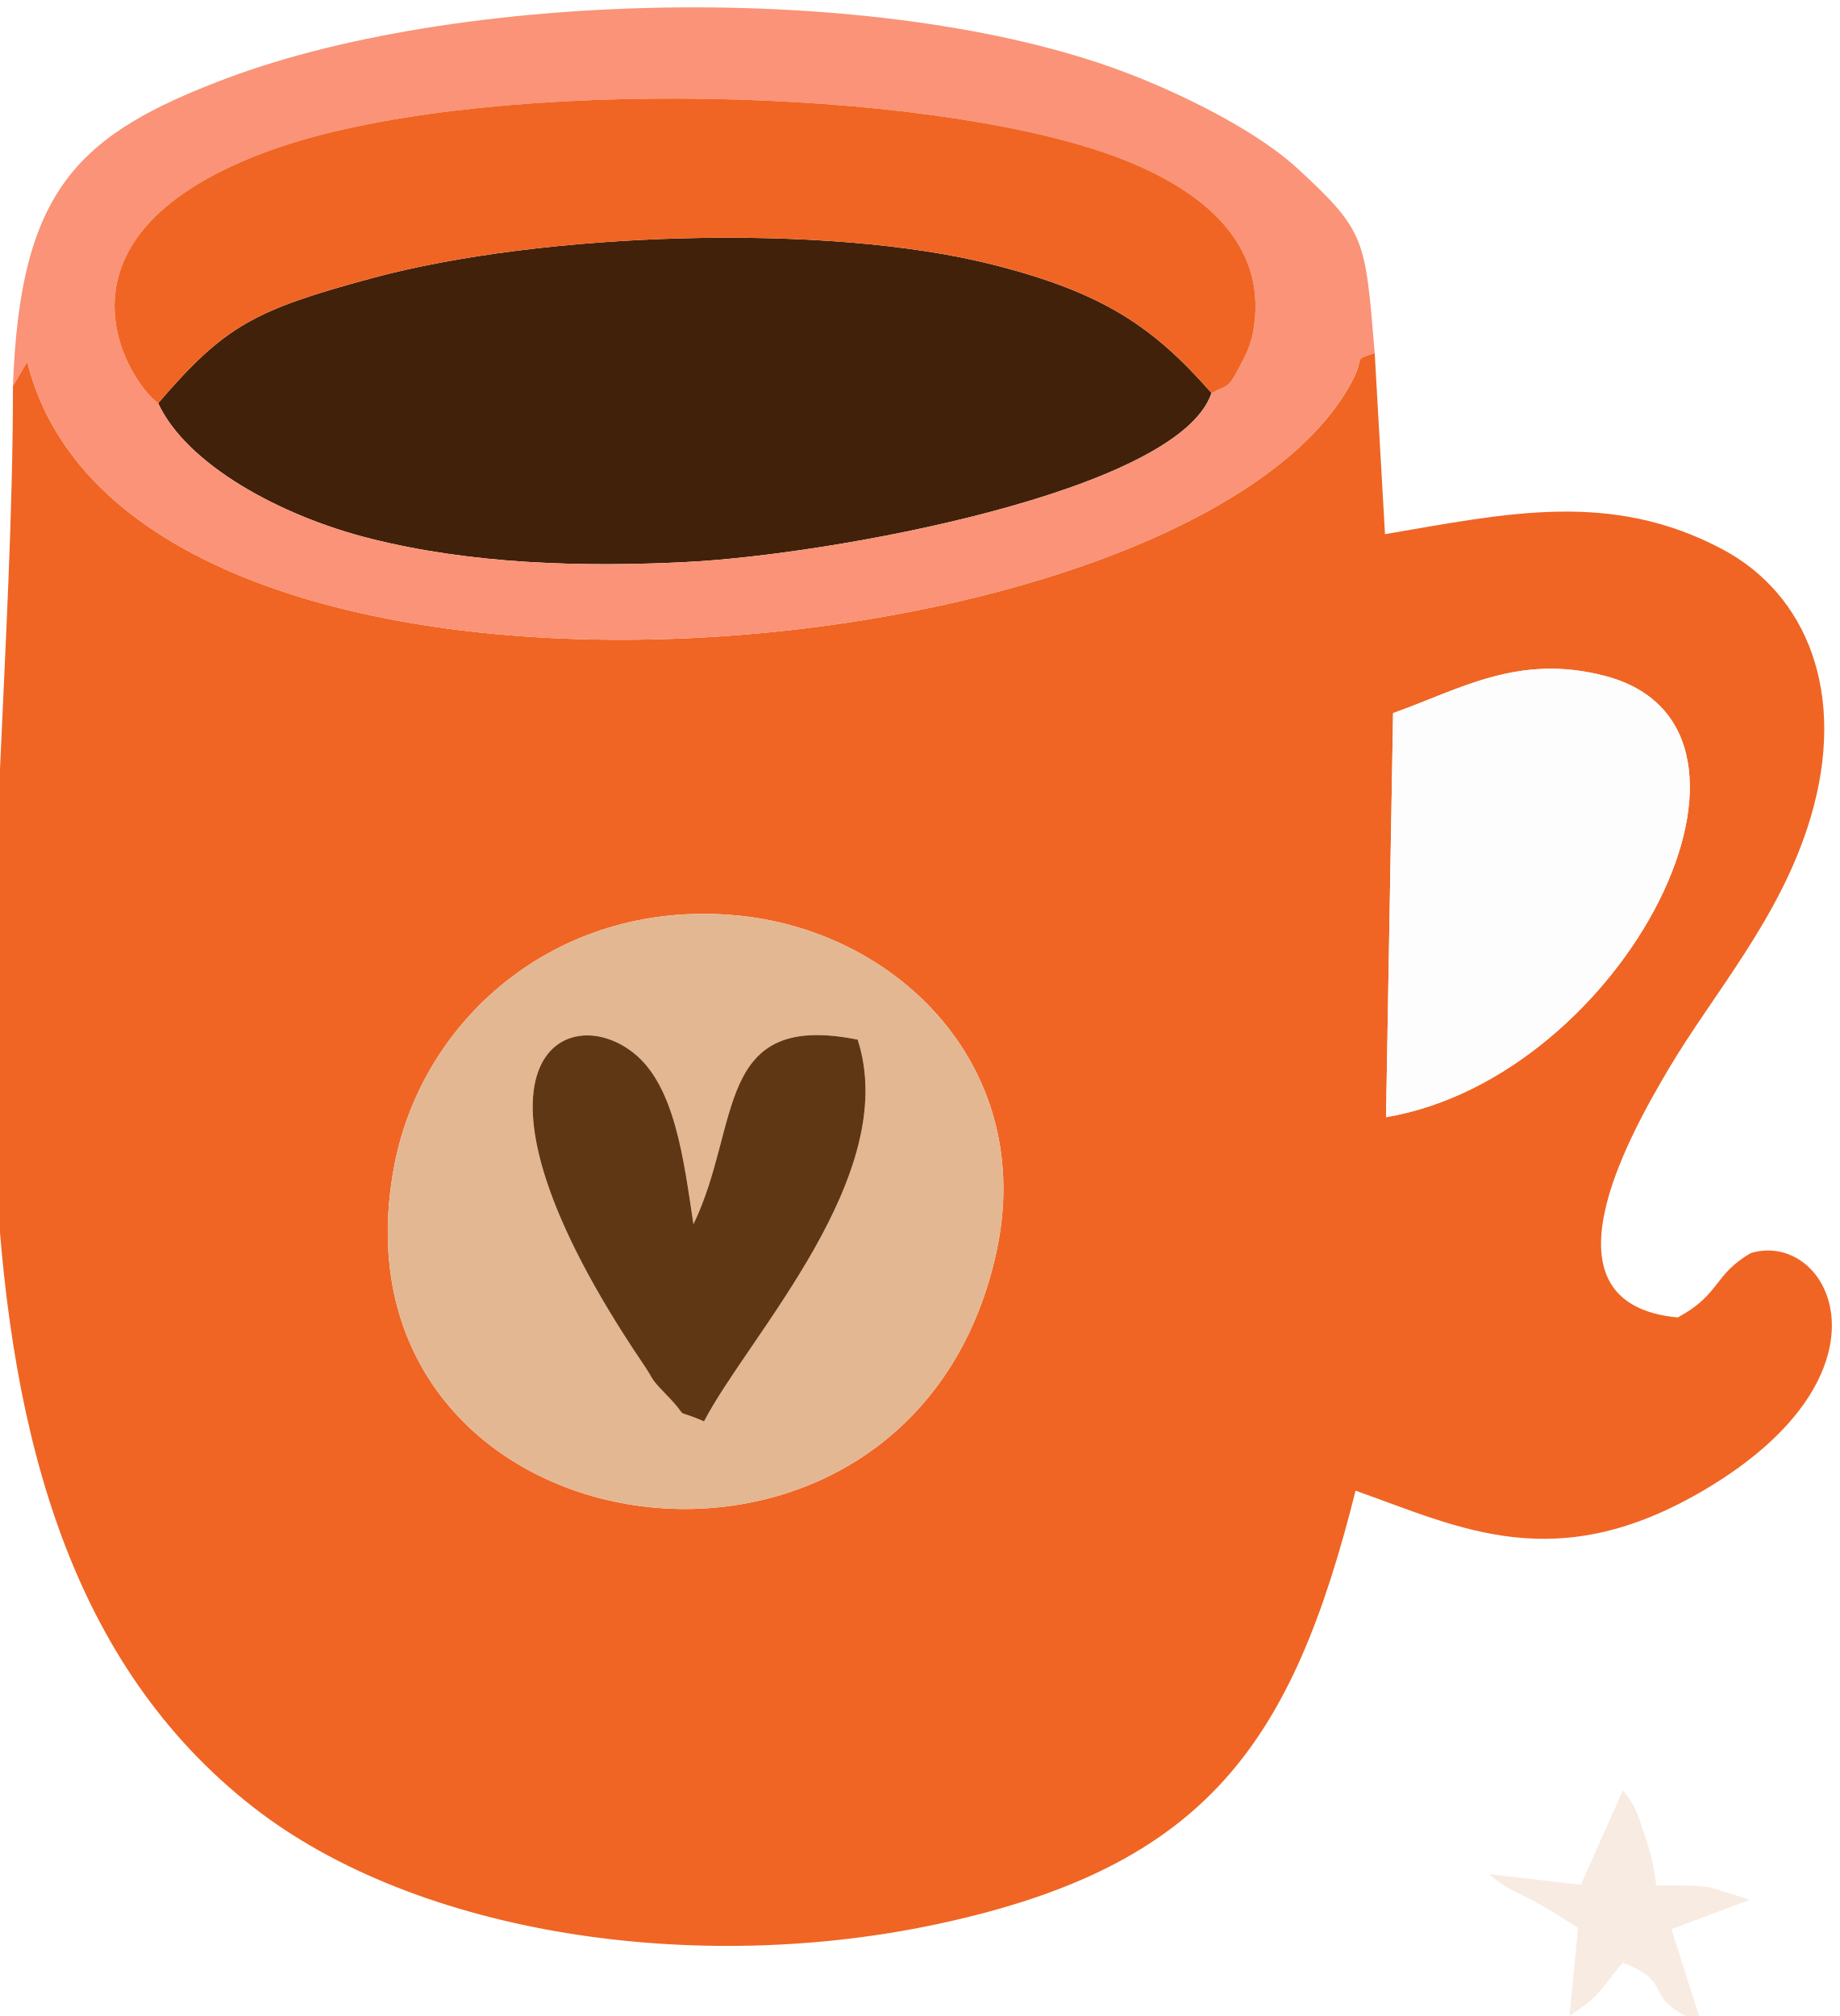
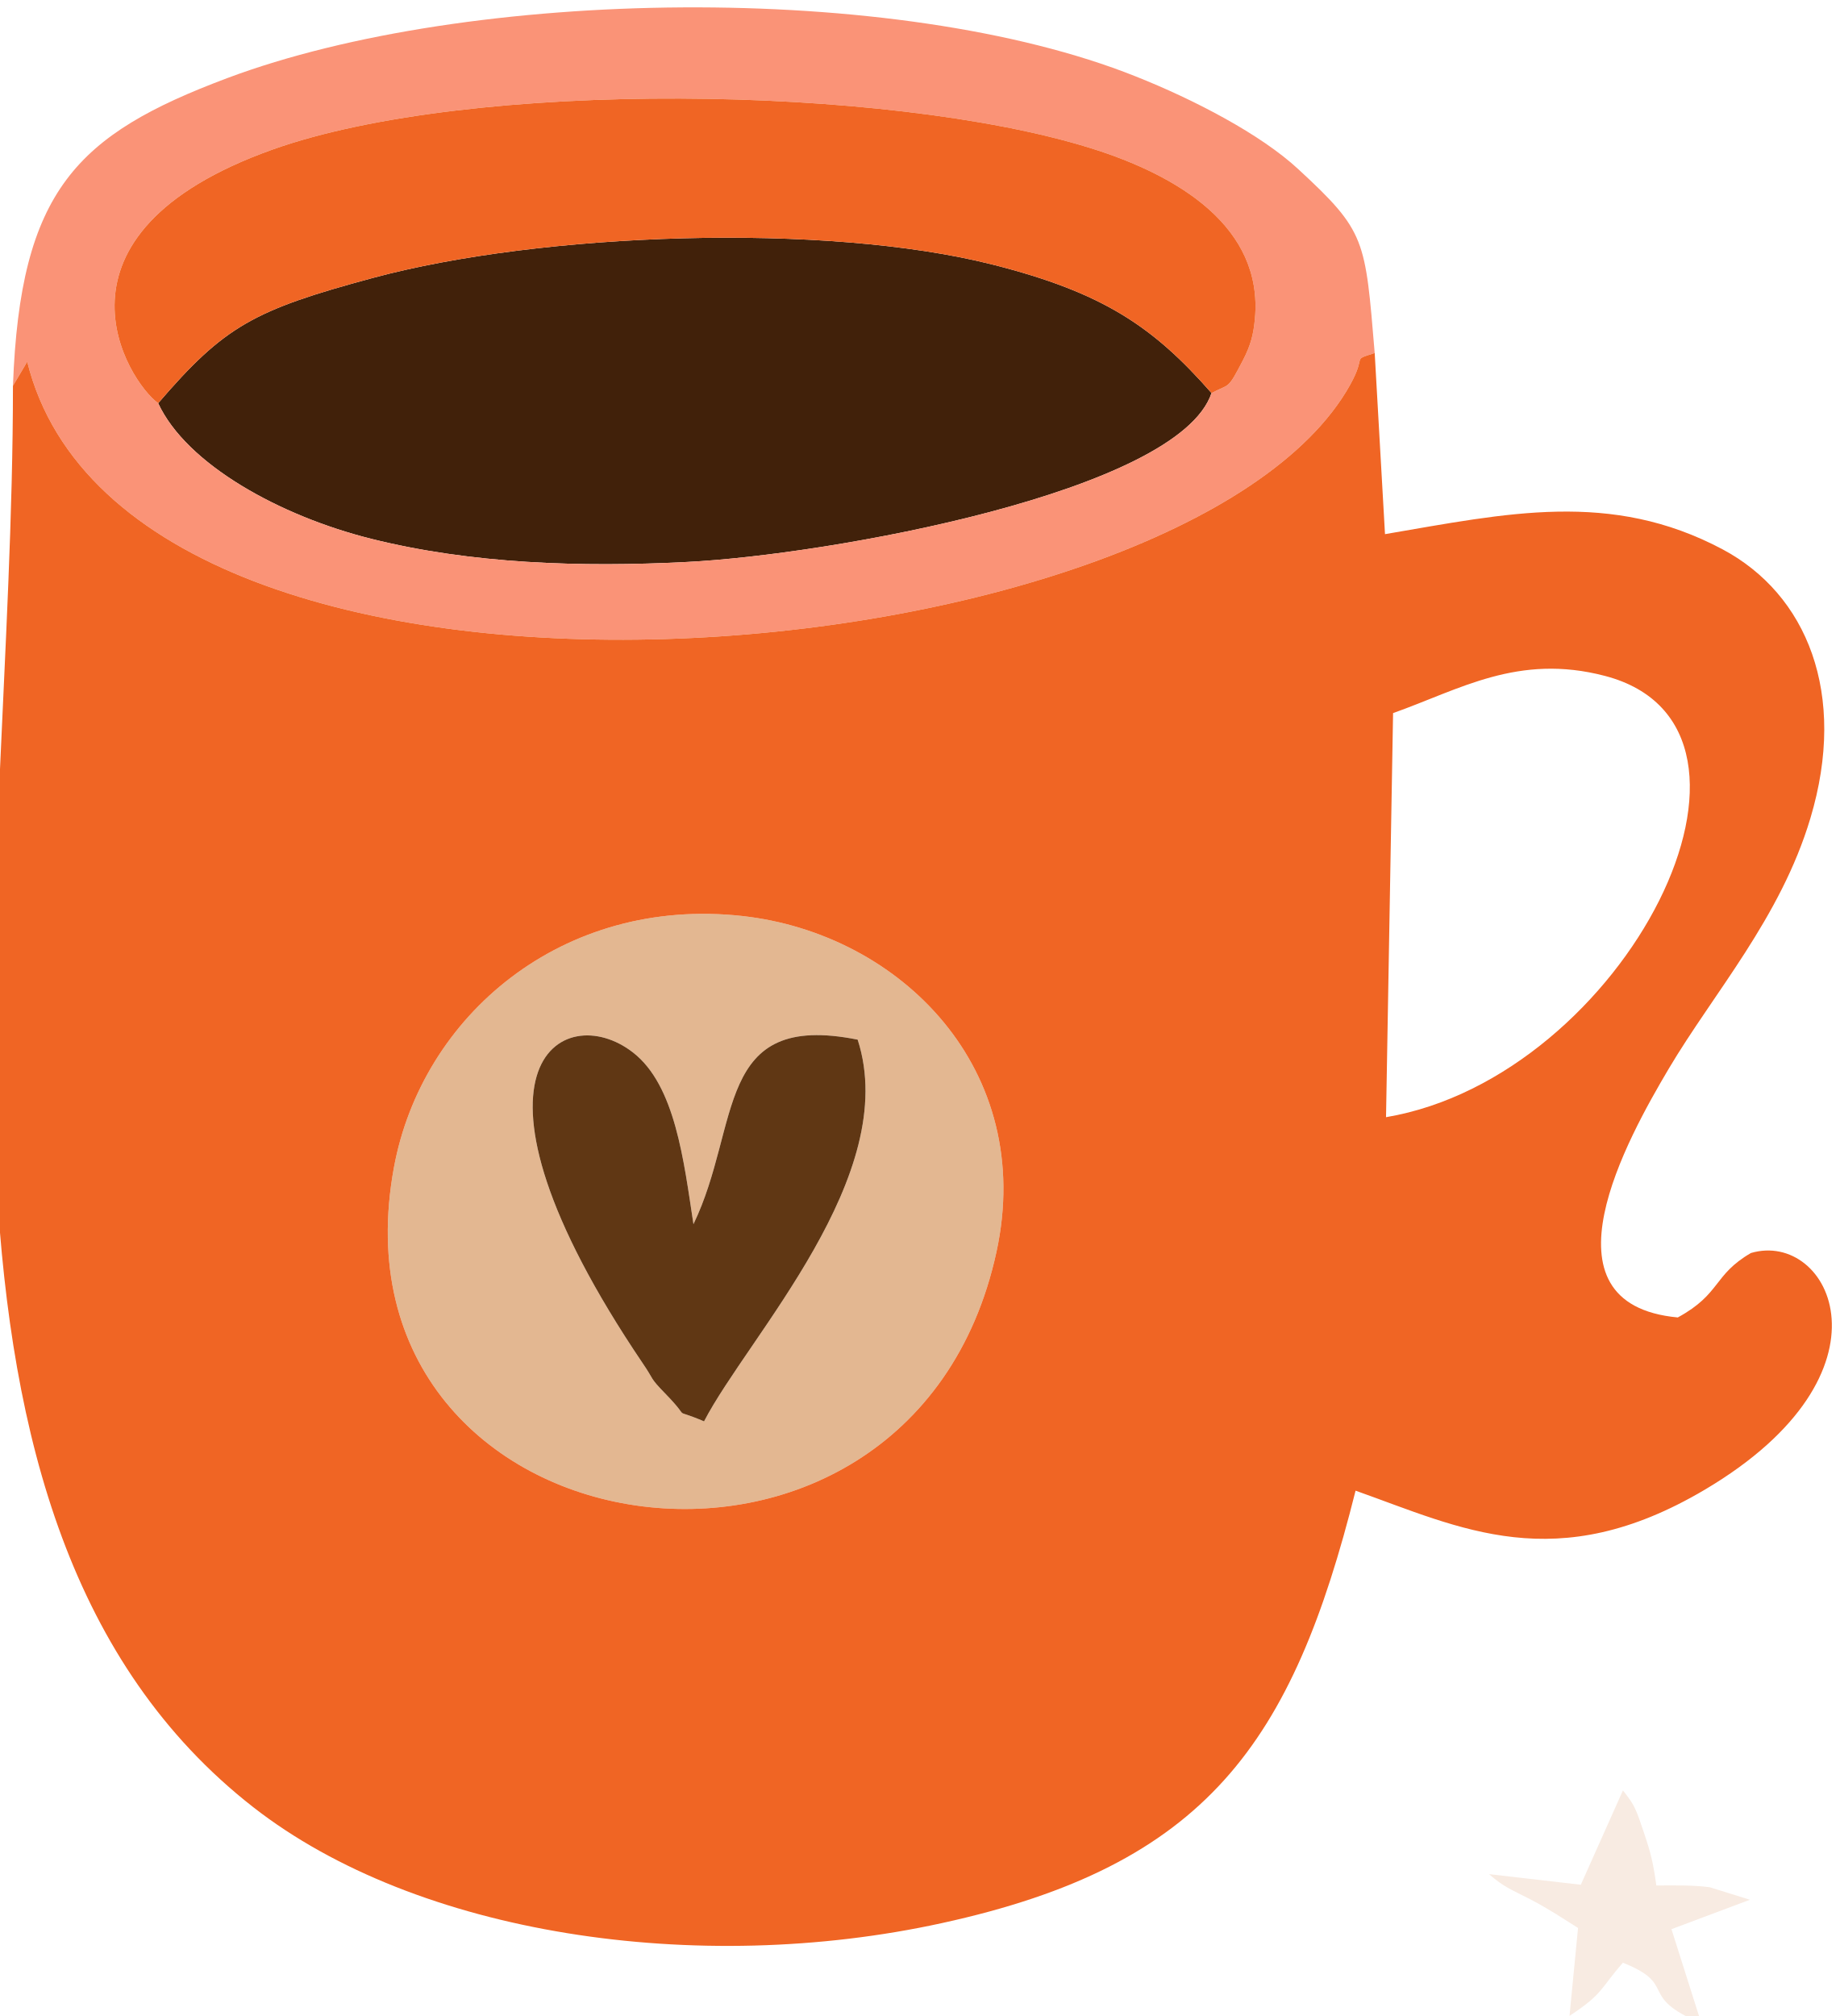
- <svg xmlns="http://www.w3.org/2000/svg" xml:space="preserve" width="125px" height="137px" version="1.1" style="shape-rendering:geometricPrecision; text-rendering:geometricPrecision; image-rendering:optimizeQuality; fill-rule:evenodd; clip-rule:evenodd" viewBox="0 0 125 137">
-   <defs>
-     <style type="text/css">
-    
-     .fil1 {fill:#41210A}
-     .fil5 {fill:#603714}
-     .fil3 {fill:#E3B791}
-     .fil0 {fill:#F06524}
-     .fil6 {fill:#F8EBE2}
-     .fil2 {fill:#FA9377}
-     .fil4 {fill:#FDFDFD}
-    
-   </style>
-   </defs>
+ <svg xmlns="http://www.w3.org/2000/svg" version="1.1" id="Слой_1" x="0px" y="0px" width="125px" height="137px" viewBox="0 0 125 137" enable-background="new 0 0 125 137" xml:space="preserve">
  <g id="Слой_x0020_1">
    <g id="_2726382710096">
-       <path class="fil0" d="M67.72 85.09c-5.87,26.94 -45.85,20.88 -40.95,-5.74 1.9,-10.32 11.45,-18.46 23.69,-17.1 10.78,1.2 19.96,10.46 17.26,22.84zm26.48 -9.17l0.48 -27.46c4.54,-1.61 8.5,-4.07 14.39,-2.53 13.42,3.5 1.38,27.24 -14.87,29.99zm-93.32 -49.7c0,34.95 -8.42,77.25 16.32,96.58 11.15,8.71 30.21,11.52 46.8,7.89 18.01,-3.93 23.83,-12.22 28.13,-29.39 7.14,2.53 13.62,5.92 23.74,-0.07 13.43,-7.95 8.5,-17.66 3.13,-16.08 -2.58,1.5 -2.02,2.77 -4.97,4.38 -9.73,-0.91 -3.38,-12.23 -0.63,-16.88 3.05,-5.15 7.62,-10.28 9.64,-17.04 2.54,-8.47 -0.24,-15.23 -5.97,-18.28 -7.6,-4.04 -14.66,-2.44 -22.94,-1.03l-0.7 -12.31c-1.64,0.54 -0.5,0.07 -1.68,2.18 -11.2,20.03 -82.92,26.52 -89.9,-1.59l-0.97 1.64z" />
-       <path class="fil1" d="M10.75 27.4c1.92,4.15 8.27,7.66 14.46,9.21 6.82,1.71 14.27,1.95 21.46,1.58 9.67,-0.48 33.42,-4.76 35.67,-11.48 -3.97,-4.53 -7.39,-6.83 -14.84,-8.72 -11.41,-2.9 -30.73,-2.19 -42.17,0.9 -8.08,2.18 -10.07,3.26 -14.58,8.51z" />
-       <path class="fil2" d="M82.34 26.71c-2.25,6.72 -26,11 -35.67,11.48 -7.19,0.37 -14.64,0.13 -21.46,-1.58 -6.19,-1.55 -12.54,-5.06 -14.46,-9.21 -2.03,-1.45 -8.44,-11.45 7.78,-17.24 13.5,-4.8 41.75,-4.4 55.57,-0.1 6.04,1.88 11.74,5.39 11.19,11.57 -0.1,1.11 -0.28,1.81 -0.81,2.84 -1.07,2.06 -0.86,1.57 -2.14,2.24zm-81.46 -0.49l0.97 -1.64c6.98,28.11 78.7,21.62 89.9,1.59 1.18,-2.11 0.04,-1.64 1.68,-2.18 -0.65,-7.75 -0.59,-8.24 -5.19,-12.49 -2.55,-2.37 -7.08,-4.73 -11.06,-6.31 -16.25,-6.49 -45.29,-6.05 -61.74,0.12 -10.23,3.84 -14.07,7.62 -14.56,20.91z" />
-       <path class="fil3" d="M47.85 96.59c-2.41,-1.02 -0.71,0.1 -2.59,-1.84 -1.17,-1.2 -0.75,-0.9 -1.58,-2.11 -13.59,-20.11 -5.42,-24.84 -0.65,-21.11 2.86,2.23 3.44,7.33 4.1,11.66 3.26,-6.74 1.38,-14.5 11.16,-12.54 2.99,9.23 -7.46,20.18 -10.44,25.94zm19.87 -11.5c2.7,-12.38 -6.48,-21.64 -17.26,-22.84 -12.24,-1.36 -21.79,6.78 -23.69,17.1 -4.9,26.62 35.08,32.68 40.95,5.74z" />
-       <path class="fil0" d="M10.75 27.4c4.51,-5.25 6.5,-6.33 14.58,-8.51 11.44,-3.09 30.76,-3.8 42.17,-0.9 7.45,1.89 10.87,4.19 14.84,8.72 1.28,-0.67 1.07,-0.18 2.14,-2.24 0.53,-1.03 0.71,-1.73 0.81,-2.84 0.55,-6.18 -5.15,-9.69 -11.19,-11.57 -13.82,-4.3 -42.07,-4.7 -55.57,0.1 -16.22,5.79 -9.81,15.79 -7.78,17.24z" />
-       <path class="fil4" d="M94.2 75.92c16.25,-2.75 28.29,-26.49 14.87,-29.99 -5.89,-1.54 -9.85,0.92 -14.39,2.53l-0.48 27.46z" />
-       <path class="fil5" d="M47.85 96.59c2.98,-5.76 13.43,-16.71 10.44,-25.94 -9.78,-1.96 -7.9,5.8 -11.16,12.54 -0.66,-4.33 -1.24,-9.43 -4.1,-11.66 -4.77,-3.73 -12.94,1 0.65,21.11 0.83,1.21 0.41,0.91 1.58,2.11 1.88,1.94 0.18,0.82 2.59,1.84z" />
-       <path class="fil6" d="M107.44 128.08l-6.24 -0.72c1.03,0.9 1.51,1.04 2.84,1.73 1.25,0.66 1.98,1.15 3.21,1.93l-0.58 5.97c2.31,-1.51 2.06,-1.83 3.63,-3.61 3.81,1.52 0.92,2.26 5.33,4.12l-2.03 -6.4 5.33 -2 -2.73 -0.85c-1.24,-0.16 -2.39,-0.12 -3.63,-0.12 -0.21,-1.53 -0.37,-2.18 -0.82,-3.52 -0.57,-1.7 -0.64,-1.92 -1.45,-2.94l-2.86 6.41z" />
+       <path fill="#41210A" d="M10.75,27.4c1.92,4.15,8.27,7.66,14.46,9.21c6.82,1.71,14.27,1.95,21.46,1.58    c9.67-0.48,33.42-4.76,35.67-11.48c-3.97-4.53-7.39-6.83-14.84-8.72c-11.41-2.9-30.73-2.19-42.17,0.9    C17.25,21.07,15.26,22.15,10.75,27.4z" />
+       <path fill="#FA9377" d="M82.34,26.71c-2.25,6.72-26,11-35.67,11.48c-7.19,0.37-14.64,0.13-21.46-1.58    c-6.19-1.55-12.54-5.06-14.46-9.21c-2.03-1.45-8.44-11.45,7.78-17.24c13.5-4.8,41.75-4.4,55.57-0.1    c6.041,1.88,11.74,5.39,11.19,11.57c-0.101,1.11-0.28,1.81-0.81,2.84C83.41,26.53,83.62,26.04,82.34,26.71z M0.88,26.22l0.97-1.64    c6.98,28.11,78.7,21.62,89.9,1.59c1.18-2.11,0.04-1.64,1.68-2.18c-0.65-7.75-0.59-8.24-5.189-12.49    c-2.551-2.37-7.08-4.73-11.061-6.31C60.93-1.3,31.89-0.86,15.44,5.31C5.21,9.15,1.37,12.93,0.88,26.22z" />
+       <path fill="#E3B791" d="M47.85,96.59c-2.41-1.02-0.71,0.1-2.59-1.84c-1.17-1.2-0.75-0.9-1.58-2.109    C30.09,72.529,38.26,67.8,43.03,71.529c2.86,2.23,3.44,7.33,4.1,11.66c3.26-6.739,1.38-14.5,11.16-12.539    C61.28,79.88,50.83,90.83,47.85,96.59L47.85,96.59z M67.721,85.09c2.699-12.38-6.48-21.64-17.261-22.84    c-12.24-1.36-21.79,6.779-23.69,17.1C21.87,105.971,61.85,112.029,67.721,85.09z" />
+       <path fill="#F06524" d="M10.75,27.4c4.51-5.25,6.5-6.33,14.58-8.51c11.44-3.09,30.76-3.8,42.17-0.9    c7.45,1.89,10.87,4.19,14.84,8.72c1.28-0.67,1.07-0.18,2.141-2.24c0.529-1.03,0.709-1.73,0.81-2.84    c0.55-6.18-5.149-9.69-11.19-11.57c-13.82-4.3-42.07-4.7-55.57,0.1C2.31,15.95,8.72,25.95,10.75,27.4L10.75,27.4z" />
+       <path fill="#F06524" d="M119,85.15c-2.58,1.5-2.02,2.77-4.971,4.379C104.3,88.62,110.65,77.3,113.4,72.65    c3.05-5.15,7.619-10.28,9.64-17.041c2.54-8.47-0.24-15.23-5.97-18.28c-7.6-4.04-14.66-2.44-22.94-1.03l-0.7-12.31    c-1.64,0.54-0.5,0.07-1.68,2.18C80.55,46.2,8.83,52.69,1.85,24.58l-0.97,1.64c0,34.95-8.42,77.25,16.32,96.58    c11.15,8.71,30.21,11.521,46.8,7.89c18.01-3.93,23.83-12.219,28.13-29.39c7.14,2.53,13.62,5.921,23.74-0.069    C129.3,93.279,124.37,83.57,119,85.15z M67.721,85.09c-5.871,26.939-45.851,20.881-40.951-5.74c1.9-10.32,11.45-18.459,23.69-17.1    C61.24,63.45,70.42,72.71,67.721,85.09z M94.2,75.92l0.479-27.46c4.541-1.61,8.5-4.07,14.391-2.53    C122.49,49.43,110.45,73.17,94.2,75.92z" />
+       <path fill="#603714" d="M47.85,96.59c2.98-5.76,13.43-16.71,10.44-25.939c-9.78-1.96-7.9,5.8-11.16,12.539    c-0.66-4.33-1.24-9.43-4.1-11.66c-4.77-3.729-12.94,1,0.65,21.111c0.83,1.209,0.41,0.909,1.58,2.109    C47.14,96.689,45.44,95.57,47.85,96.59z" />
+       <path fill="#F8EBE2" d="M107.439,128.08l-6.239-0.721c1.03,0.9,1.51,1.041,2.84,1.73c1.25,0.66,1.979,1.15,3.21,1.93l-0.58,5.971    c2.311-1.51,2.061-1.83,3.63-3.61c3.81,1.521,0.921,2.261,5.33,4.12l-2.03-6.4l5.33-2l-2.729-0.85c-1.24-0.16-2.39-0.12-3.63-0.12    c-0.211-1.53-0.37-2.18-0.82-3.521c-0.57-1.699-0.641-1.92-1.45-2.939L107.439,128.08L107.439,128.08z" />
    </g>
  </g>
</svg>
